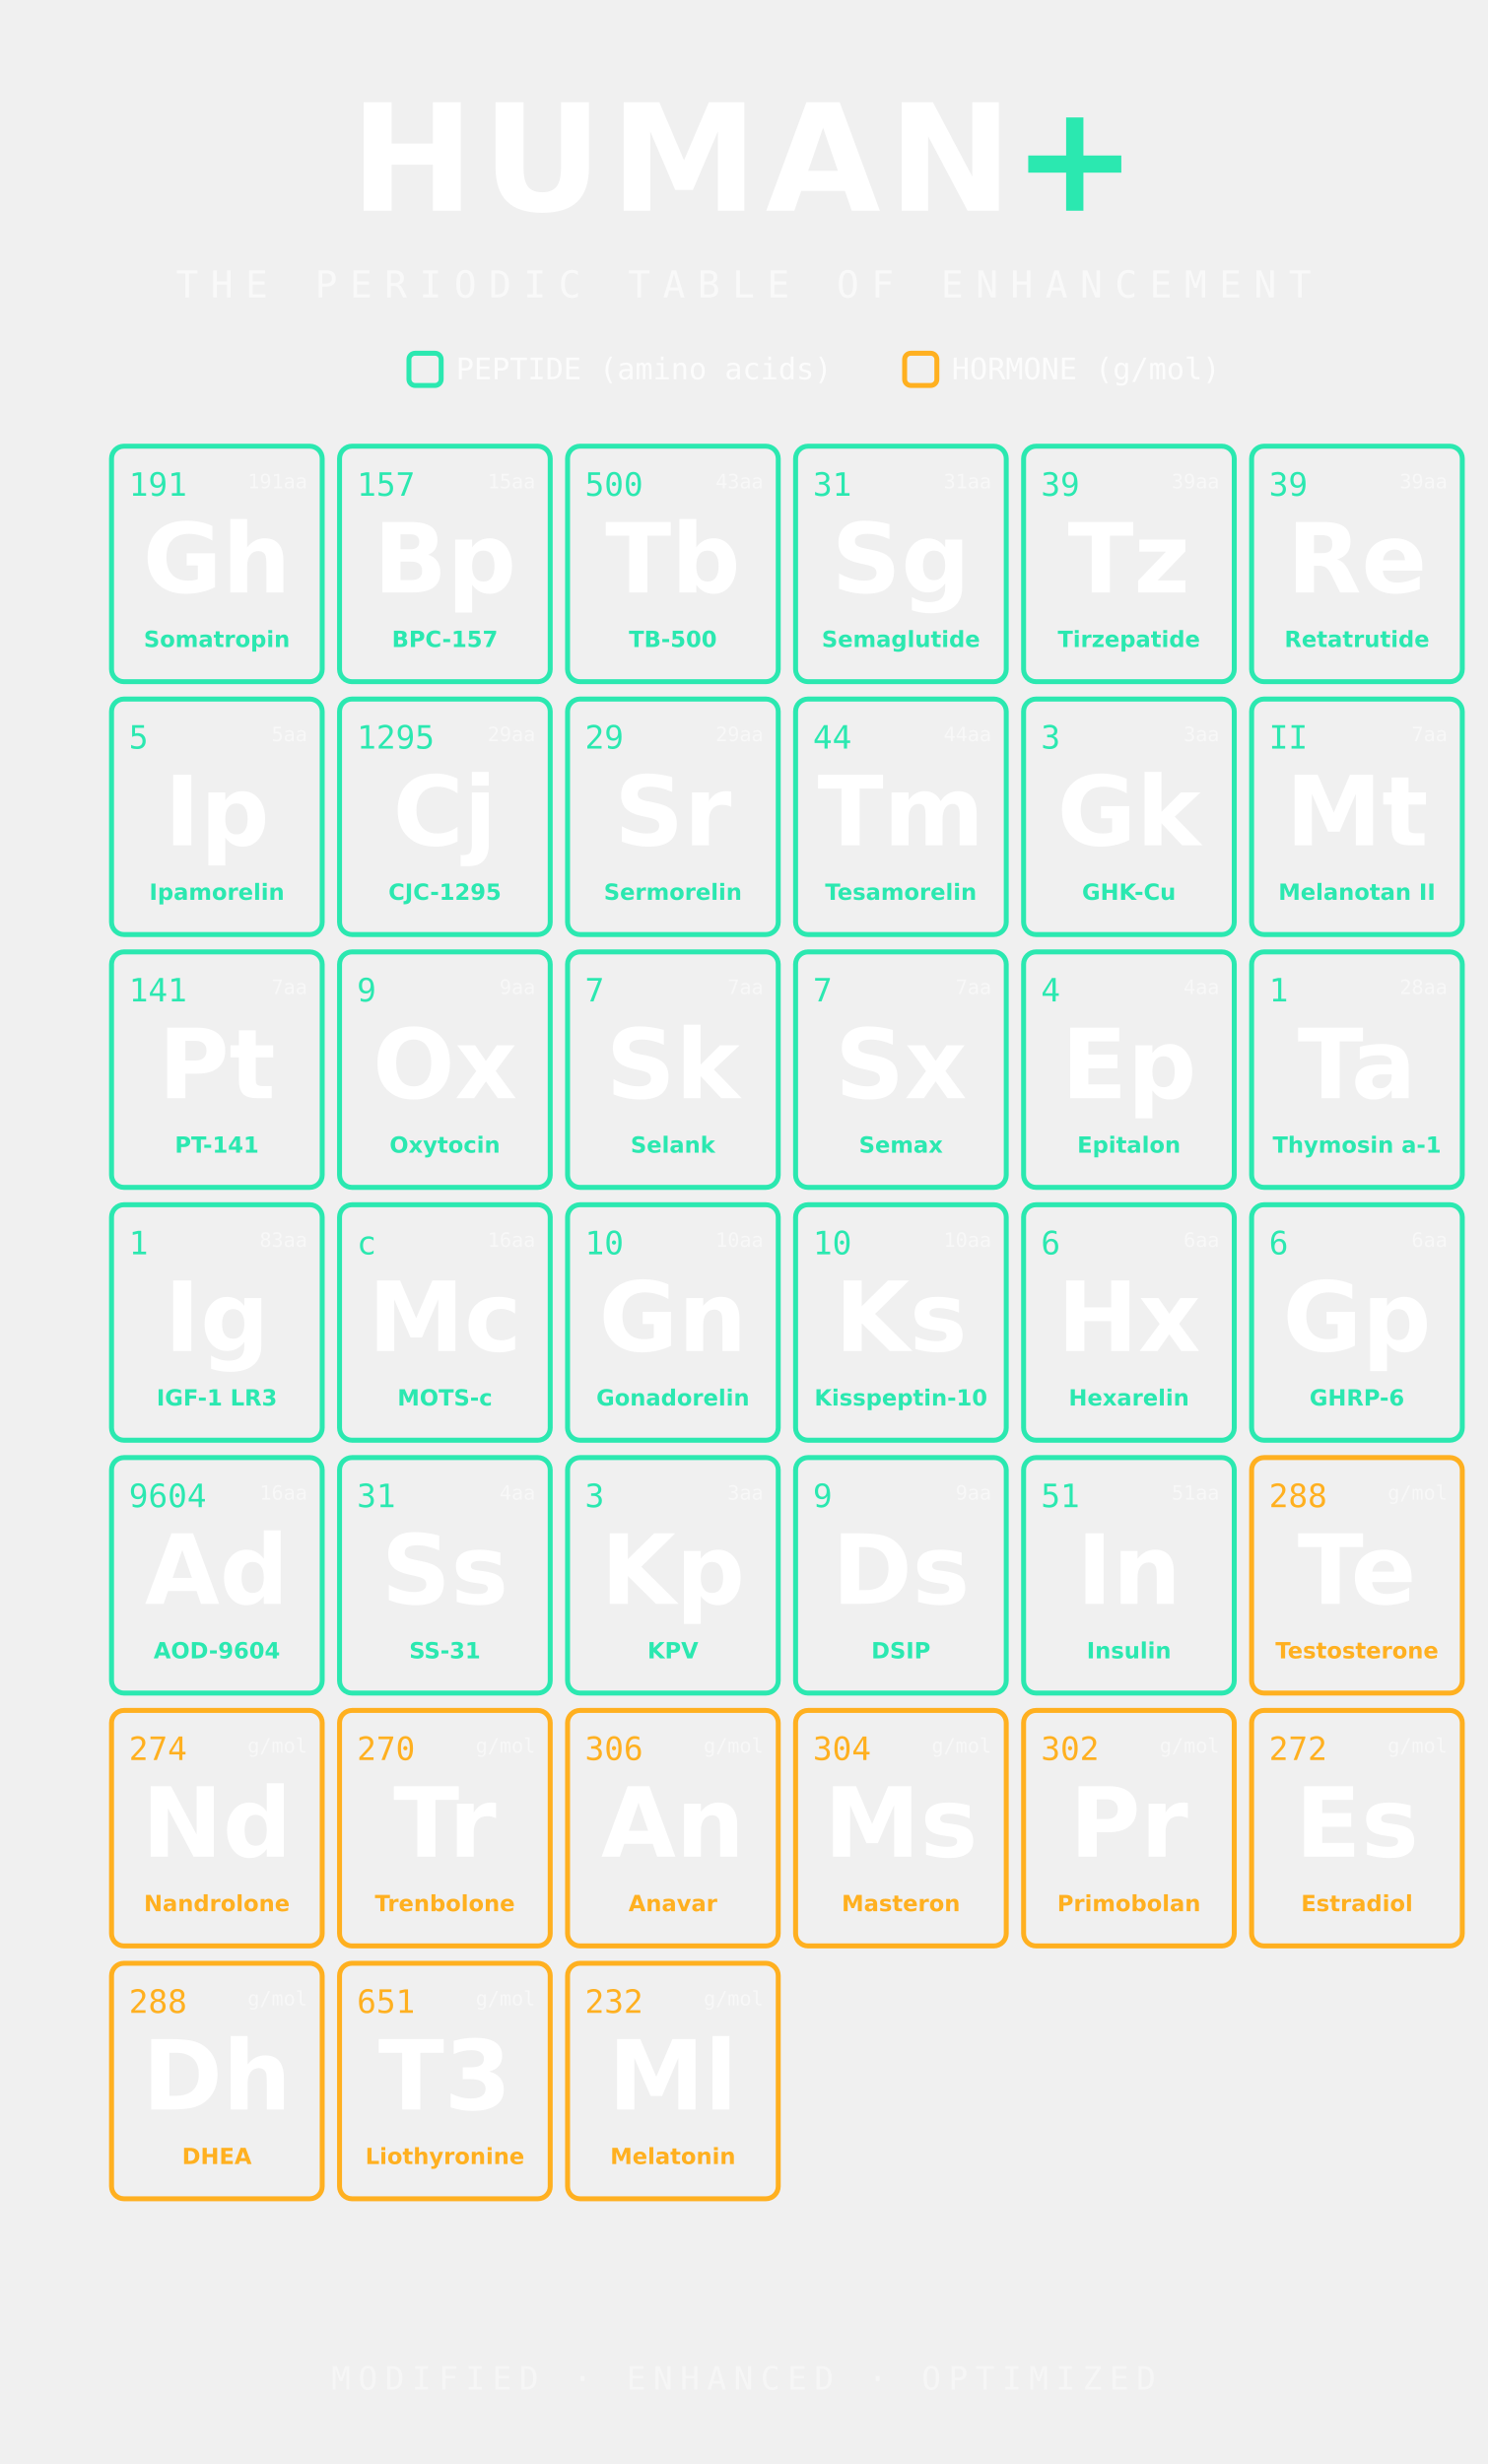
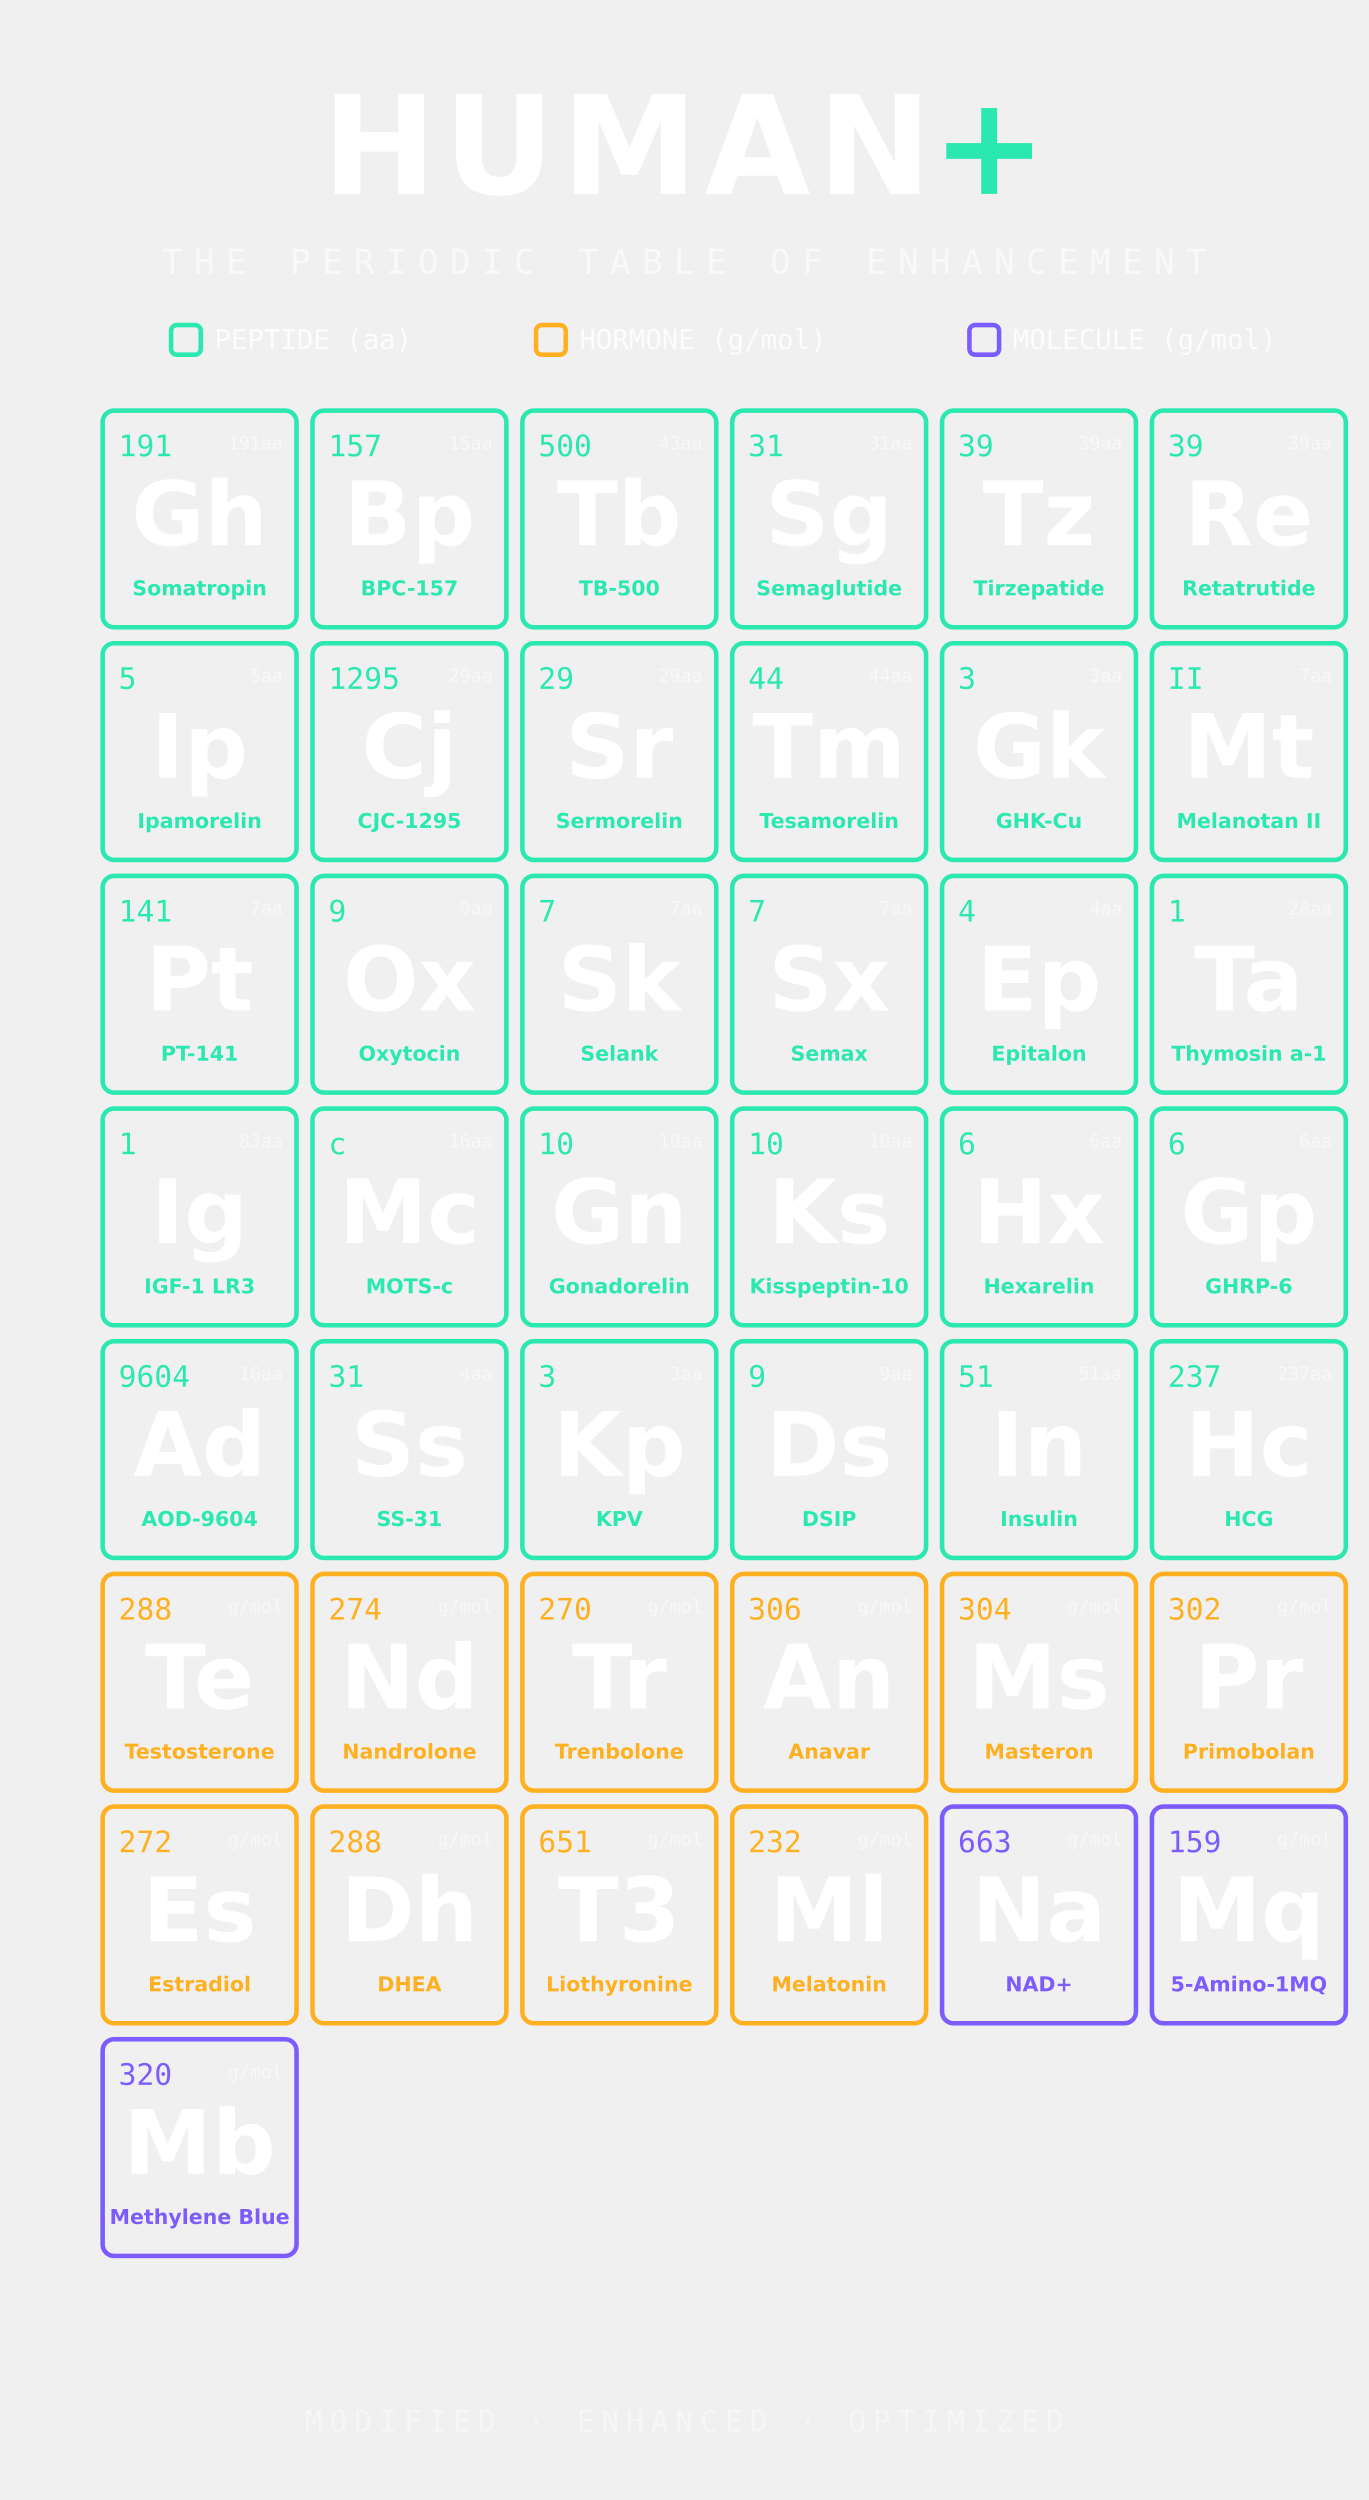
- <svg xmlns="http://www.w3.org/2000/svg" viewBox="0 0 1200 1988" width="1200" height="1988">
+ <svg xmlns="http://www.w3.org/2000/svg" viewBox="0 0 1200 2192" width="1200" height="2192">
  <text x="600" y="170" font-family="DejaVu Sans, Liberation Sans, Arial, sans-serif" font-size="120" font-weight="800" text-anchor="middle" letter-spacing="6" fill="#FFFFFF">HUMAN<tspan fill="#2BE8B0">+</tspan>
  </text>
  <text x="600" y="240" font-family="DejaVu Sans Mono, Liberation Mono, monospace" font-size="30" text-anchor="middle" letter-spacing="10" fill="#FFFFFF" fill-opacity="0.6">THE PERIODIC TABLE OF ENHANCEMENT</text>
-   <rect x="330" y="285" width="26" height="26" rx="5" fill="none" stroke="#2BE8B0" stroke-width="4" />
-   <text x="368" y="306" font-family="DejaVu Sans Mono, Liberation Mono, monospace" font-size="24" fill="#FFFFFF" fill-opacity="0.8">PEPTIDE (amino acids)</text>
-   <rect x="730" y="285" width="26" height="26" rx="5" fill="none" stroke="#FFB020" stroke-width="4" />
-   <text x="768" y="306" font-family="DejaVu Sans Mono, Liberation Mono, monospace" font-size="24" fill="#FFFFFF" fill-opacity="0.8">HORMONE (g/mol)</text>
+   <rect x="150" y="285" width="26" height="26" rx="5" fill="none" stroke="#2BE8B0" stroke-width="4" />
+   <text x="188" y="306" font-family="DejaVu Sans Mono, Liberation Mono, monospace" font-size="24" fill="#FFFFFF" fill-opacity="0.8">PEPTIDE (aa)</text>
+   <rect x="470" y="285" width="26" height="26" rx="5" fill="none" stroke="#FFB020" stroke-width="4" />
+   <text x="508" y="306" font-family="DejaVu Sans Mono, Liberation Mono, monospace" font-size="24" fill="#FFFFFF" fill-opacity="0.8">HORMONE (g/mol)</text>
+   <rect x="850" y="285" width="26" height="26" rx="5" fill="none" stroke="#7C5CFC" stroke-width="4" />
+   <text x="888" y="306" font-family="DejaVu Sans Mono, Liberation Mono, monospace" font-size="24" fill="#FFFFFF" fill-opacity="0.8">MOLECULE (g/mol)</text>
  <g>
    <rect x="90" y="360" width="170" height="190" rx="10" fill="none" stroke="#2BE8B0" stroke-width="4" />
    <text x="104" y="400" font-family="DejaVu Sans Mono, Liberation Mono, monospace" font-size="26" fill="#2BE8B0">191</text>
    <text x="248" y="394" font-family="DejaVu Sans Mono, Liberation Mono, monospace" font-size="16" text-anchor="end" fill="#FFFFFF" fill-opacity="0.5">191aa</text>
    <text x="175.0" y="478" font-family="DejaVu Sans, Liberation Sans, Arial, sans-serif" font-size="78" font-weight="800" text-anchor="middle" fill="#FFFFFF">Gh</text>
    <text x="175.0" y="522" font-family="DejaVu Sans, Liberation Sans, Arial, sans-serif" font-size="18" font-weight="700" text-anchor="middle" fill="#2BE8B0">Somatropin</text>
  </g>
  <g>
    <rect x="274" y="360" width="170" height="190" rx="10" fill="none" stroke="#2BE8B0" stroke-width="4" />
    <text x="288" y="400" font-family="DejaVu Sans Mono, Liberation Mono, monospace" font-size="26" fill="#2BE8B0">157</text>
    <text x="432" y="394" font-family="DejaVu Sans Mono, Liberation Mono, monospace" font-size="16" text-anchor="end" fill="#FFFFFF" fill-opacity="0.5">15aa</text>
    <text x="359.0" y="478" font-family="DejaVu Sans, Liberation Sans, Arial, sans-serif" font-size="78" font-weight="800" text-anchor="middle" fill="#FFFFFF">Bp</text>
    <text x="359.0" y="522" font-family="DejaVu Sans, Liberation Sans, Arial, sans-serif" font-size="18" font-weight="700" text-anchor="middle" fill="#2BE8B0">BPC-157</text>
  </g>
  <g>
    <rect x="458" y="360" width="170" height="190" rx="10" fill="none" stroke="#2BE8B0" stroke-width="4" />
    <text x="472" y="400" font-family="DejaVu Sans Mono, Liberation Mono, monospace" font-size="26" fill="#2BE8B0">500</text>
    <text x="616" y="394" font-family="DejaVu Sans Mono, Liberation Mono, monospace" font-size="16" text-anchor="end" fill="#FFFFFF" fill-opacity="0.5">43aa</text>
    <text x="543.0" y="478" font-family="DejaVu Sans, Liberation Sans, Arial, sans-serif" font-size="78" font-weight="800" text-anchor="middle" fill="#FFFFFF">Tb</text>
    <text x="543.0" y="522" font-family="DejaVu Sans, Liberation Sans, Arial, sans-serif" font-size="18" font-weight="700" text-anchor="middle" fill="#2BE8B0">TB-500</text>
  </g>
  <g>
    <rect x="642" y="360" width="170" height="190" rx="10" fill="none" stroke="#2BE8B0" stroke-width="4" />
    <text x="656" y="400" font-family="DejaVu Sans Mono, Liberation Mono, monospace" font-size="26" fill="#2BE8B0">31</text>
    <text x="800" y="394" font-family="DejaVu Sans Mono, Liberation Mono, monospace" font-size="16" text-anchor="end" fill="#FFFFFF" fill-opacity="0.5">31aa</text>
    <text x="727.0" y="478" font-family="DejaVu Sans, Liberation Sans, Arial, sans-serif" font-size="78" font-weight="800" text-anchor="middle" fill="#FFFFFF">Sg</text>
    <text x="727.0" y="522" font-family="DejaVu Sans, Liberation Sans, Arial, sans-serif" font-size="18" font-weight="700" text-anchor="middle" fill="#2BE8B0">Semaglutide</text>
  </g>
  <g>
    <rect x="826" y="360" width="170" height="190" rx="10" fill="none" stroke="#2BE8B0" stroke-width="4" />
    <text x="840" y="400" font-family="DejaVu Sans Mono, Liberation Mono, monospace" font-size="26" fill="#2BE8B0">39</text>
    <text x="984" y="394" font-family="DejaVu Sans Mono, Liberation Mono, monospace" font-size="16" text-anchor="end" fill="#FFFFFF" fill-opacity="0.5">39aa</text>
    <text x="911.0" y="478" font-family="DejaVu Sans, Liberation Sans, Arial, sans-serif" font-size="78" font-weight="800" text-anchor="middle" fill="#FFFFFF">Tz</text>
    <text x="911.0" y="522" font-family="DejaVu Sans, Liberation Sans, Arial, sans-serif" font-size="18" font-weight="700" text-anchor="middle" fill="#2BE8B0">Tirzepatide</text>
  </g>
  <g>
    <rect x="1010" y="360" width="170" height="190" rx="10" fill="none" stroke="#2BE8B0" stroke-width="4" />
    <text x="1024" y="400" font-family="DejaVu Sans Mono, Liberation Mono, monospace" font-size="26" fill="#2BE8B0">39</text>
    <text x="1168" y="394" font-family="DejaVu Sans Mono, Liberation Mono, monospace" font-size="16" text-anchor="end" fill="#FFFFFF" fill-opacity="0.5">39aa</text>
    <text x="1095.0" y="478" font-family="DejaVu Sans, Liberation Sans, Arial, sans-serif" font-size="78" font-weight="800" text-anchor="middle" fill="#FFFFFF">Re</text>
    <text x="1095.0" y="522" font-family="DejaVu Sans, Liberation Sans, Arial, sans-serif" font-size="18" font-weight="700" text-anchor="middle" fill="#2BE8B0">Retatrutide</text>
  </g>
  <g>
    <rect x="90" y="564" width="170" height="190" rx="10" fill="none" stroke="#2BE8B0" stroke-width="4" />
    <text x="104" y="604" font-family="DejaVu Sans Mono, Liberation Mono, monospace" font-size="26" fill="#2BE8B0">5</text>
    <text x="248" y="598" font-family="DejaVu Sans Mono, Liberation Mono, monospace" font-size="16" text-anchor="end" fill="#FFFFFF" fill-opacity="0.5">5aa</text>
    <text x="175.0" y="682" font-family="DejaVu Sans, Liberation Sans, Arial, sans-serif" font-size="78" font-weight="800" text-anchor="middle" fill="#FFFFFF">Ip</text>
    <text x="175.0" y="726" font-family="DejaVu Sans, Liberation Sans, Arial, sans-serif" font-size="18" font-weight="700" text-anchor="middle" fill="#2BE8B0">Ipamorelin</text>
  </g>
  <g>
    <rect x="274" y="564" width="170" height="190" rx="10" fill="none" stroke="#2BE8B0" stroke-width="4" />
    <text x="288" y="604" font-family="DejaVu Sans Mono, Liberation Mono, monospace" font-size="26" fill="#2BE8B0">1295</text>
    <text x="432" y="598" font-family="DejaVu Sans Mono, Liberation Mono, monospace" font-size="16" text-anchor="end" fill="#FFFFFF" fill-opacity="0.5">29aa</text>
    <text x="359.0" y="682" font-family="DejaVu Sans, Liberation Sans, Arial, sans-serif" font-size="78" font-weight="800" text-anchor="middle" fill="#FFFFFF">Cj</text>
    <text x="359.0" y="726" font-family="DejaVu Sans, Liberation Sans, Arial, sans-serif" font-size="18" font-weight="700" text-anchor="middle" fill="#2BE8B0">CJC-1295</text>
  </g>
  <g>
    <rect x="458" y="564" width="170" height="190" rx="10" fill="none" stroke="#2BE8B0" stroke-width="4" />
    <text x="472" y="604" font-family="DejaVu Sans Mono, Liberation Mono, monospace" font-size="26" fill="#2BE8B0">29</text>
    <text x="616" y="598" font-family="DejaVu Sans Mono, Liberation Mono, monospace" font-size="16" text-anchor="end" fill="#FFFFFF" fill-opacity="0.5">29aa</text>
    <text x="543.0" y="682" font-family="DejaVu Sans, Liberation Sans, Arial, sans-serif" font-size="78" font-weight="800" text-anchor="middle" fill="#FFFFFF">Sr</text>
    <text x="543.0" y="726" font-family="DejaVu Sans, Liberation Sans, Arial, sans-serif" font-size="18" font-weight="700" text-anchor="middle" fill="#2BE8B0">Sermorelin</text>
  </g>
  <g>
    <rect x="642" y="564" width="170" height="190" rx="10" fill="none" stroke="#2BE8B0" stroke-width="4" />
    <text x="656" y="604" font-family="DejaVu Sans Mono, Liberation Mono, monospace" font-size="26" fill="#2BE8B0">44</text>
    <text x="800" y="598" font-family="DejaVu Sans Mono, Liberation Mono, monospace" font-size="16" text-anchor="end" fill="#FFFFFF" fill-opacity="0.5">44aa</text>
    <text x="727.0" y="682" font-family="DejaVu Sans, Liberation Sans, Arial, sans-serif" font-size="78" font-weight="800" text-anchor="middle" fill="#FFFFFF">Tm</text>
    <text x="727.0" y="726" font-family="DejaVu Sans, Liberation Sans, Arial, sans-serif" font-size="18" font-weight="700" text-anchor="middle" fill="#2BE8B0">Tesamorelin</text>
  </g>
  <g>
    <rect x="826" y="564" width="170" height="190" rx="10" fill="none" stroke="#2BE8B0" stroke-width="4" />
    <text x="840" y="604" font-family="DejaVu Sans Mono, Liberation Mono, monospace" font-size="26" fill="#2BE8B0">3</text>
    <text x="984" y="598" font-family="DejaVu Sans Mono, Liberation Mono, monospace" font-size="16" text-anchor="end" fill="#FFFFFF" fill-opacity="0.5">3aa</text>
    <text x="911.0" y="682" font-family="DejaVu Sans, Liberation Sans, Arial, sans-serif" font-size="78" font-weight="800" text-anchor="middle" fill="#FFFFFF">Gk</text>
    <text x="911.0" y="726" font-family="DejaVu Sans, Liberation Sans, Arial, sans-serif" font-size="18" font-weight="700" text-anchor="middle" fill="#2BE8B0">GHK-Cu</text>
  </g>
  <g>
    <rect x="1010" y="564" width="170" height="190" rx="10" fill="none" stroke="#2BE8B0" stroke-width="4" />
    <text x="1024" y="604" font-family="DejaVu Sans Mono, Liberation Mono, monospace" font-size="26" fill="#2BE8B0">II</text>
    <text x="1168" y="598" font-family="DejaVu Sans Mono, Liberation Mono, monospace" font-size="16" text-anchor="end" fill="#FFFFFF" fill-opacity="0.5">7aa</text>
    <text x="1095.0" y="682" font-family="DejaVu Sans, Liberation Sans, Arial, sans-serif" font-size="78" font-weight="800" text-anchor="middle" fill="#FFFFFF">Mt</text>
    <text x="1095.0" y="726" font-family="DejaVu Sans, Liberation Sans, Arial, sans-serif" font-size="18" font-weight="700" text-anchor="middle" fill="#2BE8B0">Melanotan II</text>
  </g>
  <g>
    <rect x="90" y="768" width="170" height="190" rx="10" fill="none" stroke="#2BE8B0" stroke-width="4" />
    <text x="104" y="808" font-family="DejaVu Sans Mono, Liberation Mono, monospace" font-size="26" fill="#2BE8B0">141</text>
    <text x="248" y="802" font-family="DejaVu Sans Mono, Liberation Mono, monospace" font-size="16" text-anchor="end" fill="#FFFFFF" fill-opacity="0.5">7aa</text>
    <text x="175.0" y="886" font-family="DejaVu Sans, Liberation Sans, Arial, sans-serif" font-size="78" font-weight="800" text-anchor="middle" fill="#FFFFFF">Pt</text>
    <text x="175.0" y="930" font-family="DejaVu Sans, Liberation Sans, Arial, sans-serif" font-size="18" font-weight="700" text-anchor="middle" fill="#2BE8B0">PT-141</text>
  </g>
  <g>
    <rect x="274" y="768" width="170" height="190" rx="10" fill="none" stroke="#2BE8B0" stroke-width="4" />
    <text x="288" y="808" font-family="DejaVu Sans Mono, Liberation Mono, monospace" font-size="26" fill="#2BE8B0">9</text>
    <text x="432" y="802" font-family="DejaVu Sans Mono, Liberation Mono, monospace" font-size="16" text-anchor="end" fill="#FFFFFF" fill-opacity="0.5">9aa</text>
    <text x="359.0" y="886" font-family="DejaVu Sans, Liberation Sans, Arial, sans-serif" font-size="78" font-weight="800" text-anchor="middle" fill="#FFFFFF">Ox</text>
    <text x="359.0" y="930" font-family="DejaVu Sans, Liberation Sans, Arial, sans-serif" font-size="18" font-weight="700" text-anchor="middle" fill="#2BE8B0">Oxytocin</text>
  </g>
  <g>
    <rect x="458" y="768" width="170" height="190" rx="10" fill="none" stroke="#2BE8B0" stroke-width="4" />
    <text x="472" y="808" font-family="DejaVu Sans Mono, Liberation Mono, monospace" font-size="26" fill="#2BE8B0">7</text>
    <text x="616" y="802" font-family="DejaVu Sans Mono, Liberation Mono, monospace" font-size="16" text-anchor="end" fill="#FFFFFF" fill-opacity="0.5">7aa</text>
    <text x="543.0" y="886" font-family="DejaVu Sans, Liberation Sans, Arial, sans-serif" font-size="78" font-weight="800" text-anchor="middle" fill="#FFFFFF">Sk</text>
    <text x="543.0" y="930" font-family="DejaVu Sans, Liberation Sans, Arial, sans-serif" font-size="18" font-weight="700" text-anchor="middle" fill="#2BE8B0">Selank</text>
  </g>
  <g>
    <rect x="642" y="768" width="170" height="190" rx="10" fill="none" stroke="#2BE8B0" stroke-width="4" />
    <text x="656" y="808" font-family="DejaVu Sans Mono, Liberation Mono, monospace" font-size="26" fill="#2BE8B0">7</text>
    <text x="800" y="802" font-family="DejaVu Sans Mono, Liberation Mono, monospace" font-size="16" text-anchor="end" fill="#FFFFFF" fill-opacity="0.5">7aa</text>
    <text x="727.0" y="886" font-family="DejaVu Sans, Liberation Sans, Arial, sans-serif" font-size="78" font-weight="800" text-anchor="middle" fill="#FFFFFF">Sx</text>
    <text x="727.0" y="930" font-family="DejaVu Sans, Liberation Sans, Arial, sans-serif" font-size="18" font-weight="700" text-anchor="middle" fill="#2BE8B0">Semax</text>
  </g>
  <g>
    <rect x="826" y="768" width="170" height="190" rx="10" fill="none" stroke="#2BE8B0" stroke-width="4" />
    <text x="840" y="808" font-family="DejaVu Sans Mono, Liberation Mono, monospace" font-size="26" fill="#2BE8B0">4</text>
    <text x="984" y="802" font-family="DejaVu Sans Mono, Liberation Mono, monospace" font-size="16" text-anchor="end" fill="#FFFFFF" fill-opacity="0.5">4aa</text>
    <text x="911.0" y="886" font-family="DejaVu Sans, Liberation Sans, Arial, sans-serif" font-size="78" font-weight="800" text-anchor="middle" fill="#FFFFFF">Ep</text>
    <text x="911.0" y="930" font-family="DejaVu Sans, Liberation Sans, Arial, sans-serif" font-size="18" font-weight="700" text-anchor="middle" fill="#2BE8B0">Epitalon</text>
  </g>
  <g>
    <rect x="1010" y="768" width="170" height="190" rx="10" fill="none" stroke="#2BE8B0" stroke-width="4" />
    <text x="1024" y="808" font-family="DejaVu Sans Mono, Liberation Mono, monospace" font-size="26" fill="#2BE8B0">1</text>
    <text x="1168" y="802" font-family="DejaVu Sans Mono, Liberation Mono, monospace" font-size="16" text-anchor="end" fill="#FFFFFF" fill-opacity="0.5">28aa</text>
    <text x="1095.0" y="886" font-family="DejaVu Sans, Liberation Sans, Arial, sans-serif" font-size="78" font-weight="800" text-anchor="middle" fill="#FFFFFF">Ta</text>
    <text x="1095.0" y="930" font-family="DejaVu Sans, Liberation Sans, Arial, sans-serif" font-size="18" font-weight="700" text-anchor="middle" fill="#2BE8B0">Thymosin a-1</text>
  </g>
  <g>
    <rect x="90" y="972" width="170" height="190" rx="10" fill="none" stroke="#2BE8B0" stroke-width="4" />
    <text x="104" y="1012" font-family="DejaVu Sans Mono, Liberation Mono, monospace" font-size="26" fill="#2BE8B0">1</text>
    <text x="248" y="1006" font-family="DejaVu Sans Mono, Liberation Mono, monospace" font-size="16" text-anchor="end" fill="#FFFFFF" fill-opacity="0.5">83aa</text>
    <text x="175.0" y="1090" font-family="DejaVu Sans, Liberation Sans, Arial, sans-serif" font-size="78" font-weight="800" text-anchor="middle" fill="#FFFFFF">Ig</text>
    <text x="175.0" y="1134" font-family="DejaVu Sans, Liberation Sans, Arial, sans-serif" font-size="18" font-weight="700" text-anchor="middle" fill="#2BE8B0">IGF-1 LR3</text>
  </g>
  <g>
    <rect x="274" y="972" width="170" height="190" rx="10" fill="none" stroke="#2BE8B0" stroke-width="4" />
    <text x="288" y="1012" font-family="DejaVu Sans Mono, Liberation Mono, monospace" font-size="26" fill="#2BE8B0">c</text>
    <text x="432" y="1006" font-family="DejaVu Sans Mono, Liberation Mono, monospace" font-size="16" text-anchor="end" fill="#FFFFFF" fill-opacity="0.5">16aa</text>
    <text x="359.0" y="1090" font-family="DejaVu Sans, Liberation Sans, Arial, sans-serif" font-size="78" font-weight="800" text-anchor="middle" fill="#FFFFFF">Mc</text>
    <text x="359.0" y="1134" font-family="DejaVu Sans, Liberation Sans, Arial, sans-serif" font-size="18" font-weight="700" text-anchor="middle" fill="#2BE8B0">MOTS-c</text>
  </g>
  <g>
    <rect x="458" y="972" width="170" height="190" rx="10" fill="none" stroke="#2BE8B0" stroke-width="4" />
    <text x="472" y="1012" font-family="DejaVu Sans Mono, Liberation Mono, monospace" font-size="26" fill="#2BE8B0">10</text>
    <text x="616" y="1006" font-family="DejaVu Sans Mono, Liberation Mono, monospace" font-size="16" text-anchor="end" fill="#FFFFFF" fill-opacity="0.5">10aa</text>
    <text x="543.0" y="1090" font-family="DejaVu Sans, Liberation Sans, Arial, sans-serif" font-size="78" font-weight="800" text-anchor="middle" fill="#FFFFFF">Gn</text>
    <text x="543.0" y="1134" font-family="DejaVu Sans, Liberation Sans, Arial, sans-serif" font-size="18" font-weight="700" text-anchor="middle" fill="#2BE8B0">Gonadorelin</text>
  </g>
  <g>
    <rect x="642" y="972" width="170" height="190" rx="10" fill="none" stroke="#2BE8B0" stroke-width="4" />
    <text x="656" y="1012" font-family="DejaVu Sans Mono, Liberation Mono, monospace" font-size="26" fill="#2BE8B0">10</text>
    <text x="800" y="1006" font-family="DejaVu Sans Mono, Liberation Mono, monospace" font-size="16" text-anchor="end" fill="#FFFFFF" fill-opacity="0.5">10aa</text>
    <text x="727.0" y="1090" font-family="DejaVu Sans, Liberation Sans, Arial, sans-serif" font-size="78" font-weight="800" text-anchor="middle" fill="#FFFFFF">Ks</text>
    <text x="727.0" y="1134" font-family="DejaVu Sans, Liberation Sans, Arial, sans-serif" font-size="18" font-weight="700" text-anchor="middle" fill="#2BE8B0">Kisspeptin-10</text>
  </g>
  <g>
    <rect x="826" y="972" width="170" height="190" rx="10" fill="none" stroke="#2BE8B0" stroke-width="4" />
    <text x="840" y="1012" font-family="DejaVu Sans Mono, Liberation Mono, monospace" font-size="26" fill="#2BE8B0">6</text>
    <text x="984" y="1006" font-family="DejaVu Sans Mono, Liberation Mono, monospace" font-size="16" text-anchor="end" fill="#FFFFFF" fill-opacity="0.5">6aa</text>
    <text x="911.0" y="1090" font-family="DejaVu Sans, Liberation Sans, Arial, sans-serif" font-size="78" font-weight="800" text-anchor="middle" fill="#FFFFFF">Hx</text>
    <text x="911.0" y="1134" font-family="DejaVu Sans, Liberation Sans, Arial, sans-serif" font-size="18" font-weight="700" text-anchor="middle" fill="#2BE8B0">Hexarelin</text>
  </g>
  <g>
    <rect x="1010" y="972" width="170" height="190" rx="10" fill="none" stroke="#2BE8B0" stroke-width="4" />
    <text x="1024" y="1012" font-family="DejaVu Sans Mono, Liberation Mono, monospace" font-size="26" fill="#2BE8B0">6</text>
    <text x="1168" y="1006" font-family="DejaVu Sans Mono, Liberation Mono, monospace" font-size="16" text-anchor="end" fill="#FFFFFF" fill-opacity="0.5">6aa</text>
    <text x="1095.0" y="1090" font-family="DejaVu Sans, Liberation Sans, Arial, sans-serif" font-size="78" font-weight="800" text-anchor="middle" fill="#FFFFFF">Gp</text>
    <text x="1095.0" y="1134" font-family="DejaVu Sans, Liberation Sans, Arial, sans-serif" font-size="18" font-weight="700" text-anchor="middle" fill="#2BE8B0">GHRP-6</text>
  </g>
  <g>
    <rect x="90" y="1176" width="170" height="190" rx="10" fill="none" stroke="#2BE8B0" stroke-width="4" />
    <text x="104" y="1216" font-family="DejaVu Sans Mono, Liberation Mono, monospace" font-size="26" fill="#2BE8B0">9604</text>
    <text x="248" y="1210" font-family="DejaVu Sans Mono, Liberation Mono, monospace" font-size="16" text-anchor="end" fill="#FFFFFF" fill-opacity="0.5">16aa</text>
    <text x="175.0" y="1294" font-family="DejaVu Sans, Liberation Sans, Arial, sans-serif" font-size="78" font-weight="800" text-anchor="middle" fill="#FFFFFF">Ad</text>
    <text x="175.0" y="1338" font-family="DejaVu Sans, Liberation Sans, Arial, sans-serif" font-size="18" font-weight="700" text-anchor="middle" fill="#2BE8B0">AOD-9604</text>
  </g>
  <g>
    <rect x="274" y="1176" width="170" height="190" rx="10" fill="none" stroke="#2BE8B0" stroke-width="4" />
    <text x="288" y="1216" font-family="DejaVu Sans Mono, Liberation Mono, monospace" font-size="26" fill="#2BE8B0">31</text>
    <text x="432" y="1210" font-family="DejaVu Sans Mono, Liberation Mono, monospace" font-size="16" text-anchor="end" fill="#FFFFFF" fill-opacity="0.5">4aa</text>
    <text x="359.0" y="1294" font-family="DejaVu Sans, Liberation Sans, Arial, sans-serif" font-size="78" font-weight="800" text-anchor="middle" fill="#FFFFFF">Ss</text>
    <text x="359.0" y="1338" font-family="DejaVu Sans, Liberation Sans, Arial, sans-serif" font-size="18" font-weight="700" text-anchor="middle" fill="#2BE8B0">SS-31</text>
  </g>
  <g>
    <rect x="458" y="1176" width="170" height="190" rx="10" fill="none" stroke="#2BE8B0" stroke-width="4" />
    <text x="472" y="1216" font-family="DejaVu Sans Mono, Liberation Mono, monospace" font-size="26" fill="#2BE8B0">3</text>
    <text x="616" y="1210" font-family="DejaVu Sans Mono, Liberation Mono, monospace" font-size="16" text-anchor="end" fill="#FFFFFF" fill-opacity="0.5">3aa</text>
    <text x="543.0" y="1294" font-family="DejaVu Sans, Liberation Sans, Arial, sans-serif" font-size="78" font-weight="800" text-anchor="middle" fill="#FFFFFF">Kp</text>
    <text x="543.0" y="1338" font-family="DejaVu Sans, Liberation Sans, Arial, sans-serif" font-size="18" font-weight="700" text-anchor="middle" fill="#2BE8B0">KPV</text>
  </g>
  <g>
    <rect x="642" y="1176" width="170" height="190" rx="10" fill="none" stroke="#2BE8B0" stroke-width="4" />
    <text x="656" y="1216" font-family="DejaVu Sans Mono, Liberation Mono, monospace" font-size="26" fill="#2BE8B0">9</text>
    <text x="800" y="1210" font-family="DejaVu Sans Mono, Liberation Mono, monospace" font-size="16" text-anchor="end" fill="#FFFFFF" fill-opacity="0.5">9aa</text>
    <text x="727.0" y="1294" font-family="DejaVu Sans, Liberation Sans, Arial, sans-serif" font-size="78" font-weight="800" text-anchor="middle" fill="#FFFFFF">Ds</text>
    <text x="727.0" y="1338" font-family="DejaVu Sans, Liberation Sans, Arial, sans-serif" font-size="18" font-weight="700" text-anchor="middle" fill="#2BE8B0">DSIP</text>
  </g>
  <g>
    <rect x="826" y="1176" width="170" height="190" rx="10" fill="none" stroke="#2BE8B0" stroke-width="4" />
    <text x="840" y="1216" font-family="DejaVu Sans Mono, Liberation Mono, monospace" font-size="26" fill="#2BE8B0">51</text>
    <text x="984" y="1210" font-family="DejaVu Sans Mono, Liberation Mono, monospace" font-size="16" text-anchor="end" fill="#FFFFFF" fill-opacity="0.5">51aa</text>
    <text x="911.0" y="1294" font-family="DejaVu Sans, Liberation Sans, Arial, sans-serif" font-size="78" font-weight="800" text-anchor="middle" fill="#FFFFFF">In</text>
    <text x="911.0" y="1338" font-family="DejaVu Sans, Liberation Sans, Arial, sans-serif" font-size="18" font-weight="700" text-anchor="middle" fill="#2BE8B0">Insulin</text>
  </g>
  <g>
-     <rect x="1010" y="1176" width="170" height="190" rx="10" fill="none" stroke="#FFB020" stroke-width="4" />
-     <text x="1024" y="1216" font-family="DejaVu Sans Mono, Liberation Mono, monospace" font-size="26" fill="#FFB020">288</text>
-     <text x="1168" y="1210" font-family="DejaVu Sans Mono, Liberation Mono, monospace" font-size="16" text-anchor="end" fill="#FFFFFF" fill-opacity="0.5">g/mol</text>
-     <text x="1095.0" y="1294" font-family="DejaVu Sans, Liberation Sans, Arial, sans-serif" font-size="78" font-weight="800" text-anchor="middle" fill="#FFFFFF">Te</text>
-     <text x="1095.0" y="1338" font-family="DejaVu Sans, Liberation Sans, Arial, sans-serif" font-size="18" font-weight="700" text-anchor="middle" fill="#FFB020">Testosterone</text>
+     <rect x="1010" y="1176" width="170" height="190" rx="10" fill="none" stroke="#2BE8B0" stroke-width="4" />
+     <text x="1024" y="1216" font-family="DejaVu Sans Mono, Liberation Mono, monospace" font-size="26" fill="#2BE8B0">237</text>
+     <text x="1168" y="1210" font-family="DejaVu Sans Mono, Liberation Mono, monospace" font-size="16" text-anchor="end" fill="#FFFFFF" fill-opacity="0.5">237aa</text>
+     <text x="1095.0" y="1294" font-family="DejaVu Sans, Liberation Sans, Arial, sans-serif" font-size="78" font-weight="800" text-anchor="middle" fill="#FFFFFF">Hc</text>
+     <text x="1095.0" y="1338" font-family="DejaVu Sans, Liberation Sans, Arial, sans-serif" font-size="18" font-weight="700" text-anchor="middle" fill="#2BE8B0">HCG</text>
  </g>
  <g>
    <rect x="90" y="1380" width="170" height="190" rx="10" fill="none" stroke="#FFB020" stroke-width="4" />
-     <text x="104" y="1420" font-family="DejaVu Sans Mono, Liberation Mono, monospace" font-size="26" fill="#FFB020">274</text>
+     <text x="104" y="1420" font-family="DejaVu Sans Mono, Liberation Mono, monospace" font-size="26" fill="#FFB020">288</text>
    <text x="248" y="1414" font-family="DejaVu Sans Mono, Liberation Mono, monospace" font-size="16" text-anchor="end" fill="#FFFFFF" fill-opacity="0.5">g/mol</text>
-     <text x="175.0" y="1498" font-family="DejaVu Sans, Liberation Sans, Arial, sans-serif" font-size="78" font-weight="800" text-anchor="middle" fill="#FFFFFF">Nd</text>
-     <text x="175.0" y="1542" font-family="DejaVu Sans, Liberation Sans, Arial, sans-serif" font-size="18" font-weight="700" text-anchor="middle" fill="#FFB020">Nandrolone</text>
+     <text x="175.0" y="1498" font-family="DejaVu Sans, Liberation Sans, Arial, sans-serif" font-size="78" font-weight="800" text-anchor="middle" fill="#FFFFFF">Te</text>
+     <text x="175.0" y="1542" font-family="DejaVu Sans, Liberation Sans, Arial, sans-serif" font-size="18" font-weight="700" text-anchor="middle" fill="#FFB020">Testosterone</text>
  </g>
  <g>
    <rect x="274" y="1380" width="170" height="190" rx="10" fill="none" stroke="#FFB020" stroke-width="4" />
-     <text x="288" y="1420" font-family="DejaVu Sans Mono, Liberation Mono, monospace" font-size="26" fill="#FFB020">270</text>
+     <text x="288" y="1420" font-family="DejaVu Sans Mono, Liberation Mono, monospace" font-size="26" fill="#FFB020">274</text>
    <text x="432" y="1414" font-family="DejaVu Sans Mono, Liberation Mono, monospace" font-size="16" text-anchor="end" fill="#FFFFFF" fill-opacity="0.5">g/mol</text>
-     <text x="359.0" y="1498" font-family="DejaVu Sans, Liberation Sans, Arial, sans-serif" font-size="78" font-weight="800" text-anchor="middle" fill="#FFFFFF">Tr</text>
-     <text x="359.0" y="1542" font-family="DejaVu Sans, Liberation Sans, Arial, sans-serif" font-size="18" font-weight="700" text-anchor="middle" fill="#FFB020">Trenbolone</text>
+     <text x="359.0" y="1498" font-family="DejaVu Sans, Liberation Sans, Arial, sans-serif" font-size="78" font-weight="800" text-anchor="middle" fill="#FFFFFF">Nd</text>
+     <text x="359.0" y="1542" font-family="DejaVu Sans, Liberation Sans, Arial, sans-serif" font-size="18" font-weight="700" text-anchor="middle" fill="#FFB020">Nandrolone</text>
  </g>
  <g>
    <rect x="458" y="1380" width="170" height="190" rx="10" fill="none" stroke="#FFB020" stroke-width="4" />
-     <text x="472" y="1420" font-family="DejaVu Sans Mono, Liberation Mono, monospace" font-size="26" fill="#FFB020">306</text>
+     <text x="472" y="1420" font-family="DejaVu Sans Mono, Liberation Mono, monospace" font-size="26" fill="#FFB020">270</text>
    <text x="616" y="1414" font-family="DejaVu Sans Mono, Liberation Mono, monospace" font-size="16" text-anchor="end" fill="#FFFFFF" fill-opacity="0.5">g/mol</text>
-     <text x="543.0" y="1498" font-family="DejaVu Sans, Liberation Sans, Arial, sans-serif" font-size="78" font-weight="800" text-anchor="middle" fill="#FFFFFF">An</text>
-     <text x="543.0" y="1542" font-family="DejaVu Sans, Liberation Sans, Arial, sans-serif" font-size="18" font-weight="700" text-anchor="middle" fill="#FFB020">Anavar</text>
+     <text x="543.0" y="1498" font-family="DejaVu Sans, Liberation Sans, Arial, sans-serif" font-size="78" font-weight="800" text-anchor="middle" fill="#FFFFFF">Tr</text>
+     <text x="543.0" y="1542" font-family="DejaVu Sans, Liberation Sans, Arial, sans-serif" font-size="18" font-weight="700" text-anchor="middle" fill="#FFB020">Trenbolone</text>
  </g>
  <g>
    <rect x="642" y="1380" width="170" height="190" rx="10" fill="none" stroke="#FFB020" stroke-width="4" />
-     <text x="656" y="1420" font-family="DejaVu Sans Mono, Liberation Mono, monospace" font-size="26" fill="#FFB020">304</text>
+     <text x="656" y="1420" font-family="DejaVu Sans Mono, Liberation Mono, monospace" font-size="26" fill="#FFB020">306</text>
    <text x="800" y="1414" font-family="DejaVu Sans Mono, Liberation Mono, monospace" font-size="16" text-anchor="end" fill="#FFFFFF" fill-opacity="0.5">g/mol</text>
-     <text x="727.0" y="1498" font-family="DejaVu Sans, Liberation Sans, Arial, sans-serif" font-size="78" font-weight="800" text-anchor="middle" fill="#FFFFFF">Ms</text>
-     <text x="727.0" y="1542" font-family="DejaVu Sans, Liberation Sans, Arial, sans-serif" font-size="18" font-weight="700" text-anchor="middle" fill="#FFB020">Masteron</text>
+     <text x="727.0" y="1498" font-family="DejaVu Sans, Liberation Sans, Arial, sans-serif" font-size="78" font-weight="800" text-anchor="middle" fill="#FFFFFF">An</text>
+     <text x="727.0" y="1542" font-family="DejaVu Sans, Liberation Sans, Arial, sans-serif" font-size="18" font-weight="700" text-anchor="middle" fill="#FFB020">Anavar</text>
  </g>
  <g>
    <rect x="826" y="1380" width="170" height="190" rx="10" fill="none" stroke="#FFB020" stroke-width="4" />
-     <text x="840" y="1420" font-family="DejaVu Sans Mono, Liberation Mono, monospace" font-size="26" fill="#FFB020">302</text>
+     <text x="840" y="1420" font-family="DejaVu Sans Mono, Liberation Mono, monospace" font-size="26" fill="#FFB020">304</text>
    <text x="984" y="1414" font-family="DejaVu Sans Mono, Liberation Mono, monospace" font-size="16" text-anchor="end" fill="#FFFFFF" fill-opacity="0.5">g/mol</text>
-     <text x="911.0" y="1498" font-family="DejaVu Sans, Liberation Sans, Arial, sans-serif" font-size="78" font-weight="800" text-anchor="middle" fill="#FFFFFF">Pr</text>
-     <text x="911.0" y="1542" font-family="DejaVu Sans, Liberation Sans, Arial, sans-serif" font-size="18" font-weight="700" text-anchor="middle" fill="#FFB020">Primobolan</text>
+     <text x="911.0" y="1498" font-family="DejaVu Sans, Liberation Sans, Arial, sans-serif" font-size="78" font-weight="800" text-anchor="middle" fill="#FFFFFF">Ms</text>
+     <text x="911.0" y="1542" font-family="DejaVu Sans, Liberation Sans, Arial, sans-serif" font-size="18" font-weight="700" text-anchor="middle" fill="#FFB020">Masteron</text>
  </g>
  <g>
    <rect x="1010" y="1380" width="170" height="190" rx="10" fill="none" stroke="#FFB020" stroke-width="4" />
-     <text x="1024" y="1420" font-family="DejaVu Sans Mono, Liberation Mono, monospace" font-size="26" fill="#FFB020">272</text>
+     <text x="1024" y="1420" font-family="DejaVu Sans Mono, Liberation Mono, monospace" font-size="26" fill="#FFB020">302</text>
    <text x="1168" y="1414" font-family="DejaVu Sans Mono, Liberation Mono, monospace" font-size="16" text-anchor="end" fill="#FFFFFF" fill-opacity="0.5">g/mol</text>
-     <text x="1095.0" y="1498" font-family="DejaVu Sans, Liberation Sans, Arial, sans-serif" font-size="78" font-weight="800" text-anchor="middle" fill="#FFFFFF">Es</text>
-     <text x="1095.0" y="1542" font-family="DejaVu Sans, Liberation Sans, Arial, sans-serif" font-size="18" font-weight="700" text-anchor="middle" fill="#FFB020">Estradiol</text>
+     <text x="1095.0" y="1498" font-family="DejaVu Sans, Liberation Sans, Arial, sans-serif" font-size="78" font-weight="800" text-anchor="middle" fill="#FFFFFF">Pr</text>
+     <text x="1095.0" y="1542" font-family="DejaVu Sans, Liberation Sans, Arial, sans-serif" font-size="18" font-weight="700" text-anchor="middle" fill="#FFB020">Primobolan</text>
  </g>
  <g>
    <rect x="90" y="1584" width="170" height="190" rx="10" fill="none" stroke="#FFB020" stroke-width="4" />
-     <text x="104" y="1624" font-family="DejaVu Sans Mono, Liberation Mono, monospace" font-size="26" fill="#FFB020">288</text>
+     <text x="104" y="1624" font-family="DejaVu Sans Mono, Liberation Mono, monospace" font-size="26" fill="#FFB020">272</text>
    <text x="248" y="1618" font-family="DejaVu Sans Mono, Liberation Mono, monospace" font-size="16" text-anchor="end" fill="#FFFFFF" fill-opacity="0.5">g/mol</text>
-     <text x="175.0" y="1702" font-family="DejaVu Sans, Liberation Sans, Arial, sans-serif" font-size="78" font-weight="800" text-anchor="middle" fill="#FFFFFF">Dh</text>
-     <text x="175.0" y="1746" font-family="DejaVu Sans, Liberation Sans, Arial, sans-serif" font-size="18" font-weight="700" text-anchor="middle" fill="#FFB020">DHEA</text>
+     <text x="175.0" y="1702" font-family="DejaVu Sans, Liberation Sans, Arial, sans-serif" font-size="78" font-weight="800" text-anchor="middle" fill="#FFFFFF">Es</text>
+     <text x="175.0" y="1746" font-family="DejaVu Sans, Liberation Sans, Arial, sans-serif" font-size="18" font-weight="700" text-anchor="middle" fill="#FFB020">Estradiol</text>
  </g>
  <g>
    <rect x="274" y="1584" width="170" height="190" rx="10" fill="none" stroke="#FFB020" stroke-width="4" />
-     <text x="288" y="1624" font-family="DejaVu Sans Mono, Liberation Mono, monospace" font-size="26" fill="#FFB020">651</text>
+     <text x="288" y="1624" font-family="DejaVu Sans Mono, Liberation Mono, monospace" font-size="26" fill="#FFB020">288</text>
    <text x="432" y="1618" font-family="DejaVu Sans Mono, Liberation Mono, monospace" font-size="16" text-anchor="end" fill="#FFFFFF" fill-opacity="0.5">g/mol</text>
-     <text x="359.0" y="1702" font-family="DejaVu Sans, Liberation Sans, Arial, sans-serif" font-size="78" font-weight="800" text-anchor="middle" fill="#FFFFFF">T3</text>
-     <text x="359.0" y="1746" font-family="DejaVu Sans, Liberation Sans, Arial, sans-serif" font-size="18" font-weight="700" text-anchor="middle" fill="#FFB020">Liothyronine</text>
+     <text x="359.0" y="1702" font-family="DejaVu Sans, Liberation Sans, Arial, sans-serif" font-size="78" font-weight="800" text-anchor="middle" fill="#FFFFFF">Dh</text>
+     <text x="359.0" y="1746" font-family="DejaVu Sans, Liberation Sans, Arial, sans-serif" font-size="18" font-weight="700" text-anchor="middle" fill="#FFB020">DHEA</text>
  </g>
  <g>
    <rect x="458" y="1584" width="170" height="190" rx="10" fill="none" stroke="#FFB020" stroke-width="4" />
-     <text x="472" y="1624" font-family="DejaVu Sans Mono, Liberation Mono, monospace" font-size="26" fill="#FFB020">232</text>
+     <text x="472" y="1624" font-family="DejaVu Sans Mono, Liberation Mono, monospace" font-size="26" fill="#FFB020">651</text>
    <text x="616" y="1618" font-family="DejaVu Sans Mono, Liberation Mono, monospace" font-size="16" text-anchor="end" fill="#FFFFFF" fill-opacity="0.5">g/mol</text>
-     <text x="543.0" y="1702" font-family="DejaVu Sans, Liberation Sans, Arial, sans-serif" font-size="78" font-weight="800" text-anchor="middle" fill="#FFFFFF">Ml</text>
-     <text x="543.0" y="1746" font-family="DejaVu Sans, Liberation Sans, Arial, sans-serif" font-size="18" font-weight="700" text-anchor="middle" fill="#FFB020">Melatonin</text>
-   </g>
-   <text x="600" y="1928" font-family="DejaVu Sans Mono, Liberation Mono, monospace" font-size="26" letter-spacing="6" text-anchor="middle" fill="#FFFFFF" fill-opacity="0.4">MODIFIED · ENHANCED · OPTIMIZED</text>
+     <text x="543.0" y="1702" font-family="DejaVu Sans, Liberation Sans, Arial, sans-serif" font-size="78" font-weight="800" text-anchor="middle" fill="#FFFFFF">T3</text>
+     <text x="543.0" y="1746" font-family="DejaVu Sans, Liberation Sans, Arial, sans-serif" font-size="18" font-weight="700" text-anchor="middle" fill="#FFB020">Liothyronine</text>
+   </g>
+   <g>
+     <rect x="642" y="1584" width="170" height="190" rx="10" fill="none" stroke="#FFB020" stroke-width="4" />
+     <text x="656" y="1624" font-family="DejaVu Sans Mono, Liberation Mono, monospace" font-size="26" fill="#FFB020">232</text>
+     <text x="800" y="1618" font-family="DejaVu Sans Mono, Liberation Mono, monospace" font-size="16" text-anchor="end" fill="#FFFFFF" fill-opacity="0.5">g/mol</text>
+     <text x="727.0" y="1702" font-family="DejaVu Sans, Liberation Sans, Arial, sans-serif" font-size="78" font-weight="800" text-anchor="middle" fill="#FFFFFF">Ml</text>
+     <text x="727.0" y="1746" font-family="DejaVu Sans, Liberation Sans, Arial, sans-serif" font-size="18" font-weight="700" text-anchor="middle" fill="#FFB020">Melatonin</text>
+   </g>
+   <g>
+     <rect x="826" y="1584" width="170" height="190" rx="10" fill="none" stroke="#7C5CFC" stroke-width="4" />
+     <text x="840" y="1624" font-family="DejaVu Sans Mono, Liberation Mono, monospace" font-size="26" fill="#7C5CFC">663</text>
+     <text x="984" y="1618" font-family="DejaVu Sans Mono, Liberation Mono, monospace" font-size="16" text-anchor="end" fill="#FFFFFF" fill-opacity="0.5">g/mol</text>
+     <text x="911.0" y="1702" font-family="DejaVu Sans, Liberation Sans, Arial, sans-serif" font-size="78" font-weight="800" text-anchor="middle" fill="#FFFFFF">Na</text>
+     <text x="911.0" y="1746" font-family="DejaVu Sans, Liberation Sans, Arial, sans-serif" font-size="18" font-weight="700" text-anchor="middle" fill="#7C5CFC">NAD+</text>
+   </g>
+   <g>
+     <rect x="1010" y="1584" width="170" height="190" rx="10" fill="none" stroke="#7C5CFC" stroke-width="4" />
+     <text x="1024" y="1624" font-family="DejaVu Sans Mono, Liberation Mono, monospace" font-size="26" fill="#7C5CFC">159</text>
+     <text x="1168" y="1618" font-family="DejaVu Sans Mono, Liberation Mono, monospace" font-size="16" text-anchor="end" fill="#FFFFFF" fill-opacity="0.5">g/mol</text>
+     <text x="1095.0" y="1702" font-family="DejaVu Sans, Liberation Sans, Arial, sans-serif" font-size="78" font-weight="800" text-anchor="middle" fill="#FFFFFF">Mq</text>
+     <text x="1095.0" y="1746" font-family="DejaVu Sans, Liberation Sans, Arial, sans-serif" font-size="18" font-weight="700" text-anchor="middle" fill="#7C5CFC">5-Amino-1MQ</text>
+   </g>
+   <g>
+     <rect x="90" y="1788" width="170" height="190" rx="10" fill="none" stroke="#7C5CFC" stroke-width="4" />
+     <text x="104" y="1828" font-family="DejaVu Sans Mono, Liberation Mono, monospace" font-size="26" fill="#7C5CFC">320</text>
+     <text x="248" y="1822" font-family="DejaVu Sans Mono, Liberation Mono, monospace" font-size="16" text-anchor="end" fill="#FFFFFF" fill-opacity="0.5">g/mol</text>
+     <text x="175.0" y="1906" font-family="DejaVu Sans, Liberation Sans, Arial, sans-serif" font-size="78" font-weight="800" text-anchor="middle" fill="#FFFFFF">Mb</text>
+     <text x="175.0" y="1950" font-family="DejaVu Sans, Liberation Sans, Arial, sans-serif" font-size="18" font-weight="700" text-anchor="middle" fill="#7C5CFC">Methylene Blue</text>
+   </g>
+   <text x="600" y="2132" font-family="DejaVu Sans Mono, Liberation Mono, monospace" font-size="26" letter-spacing="6" text-anchor="middle" fill="#FFFFFF" fill-opacity="0.4">MODIFIED · ENHANCED · OPTIMIZED</text>
</svg>
